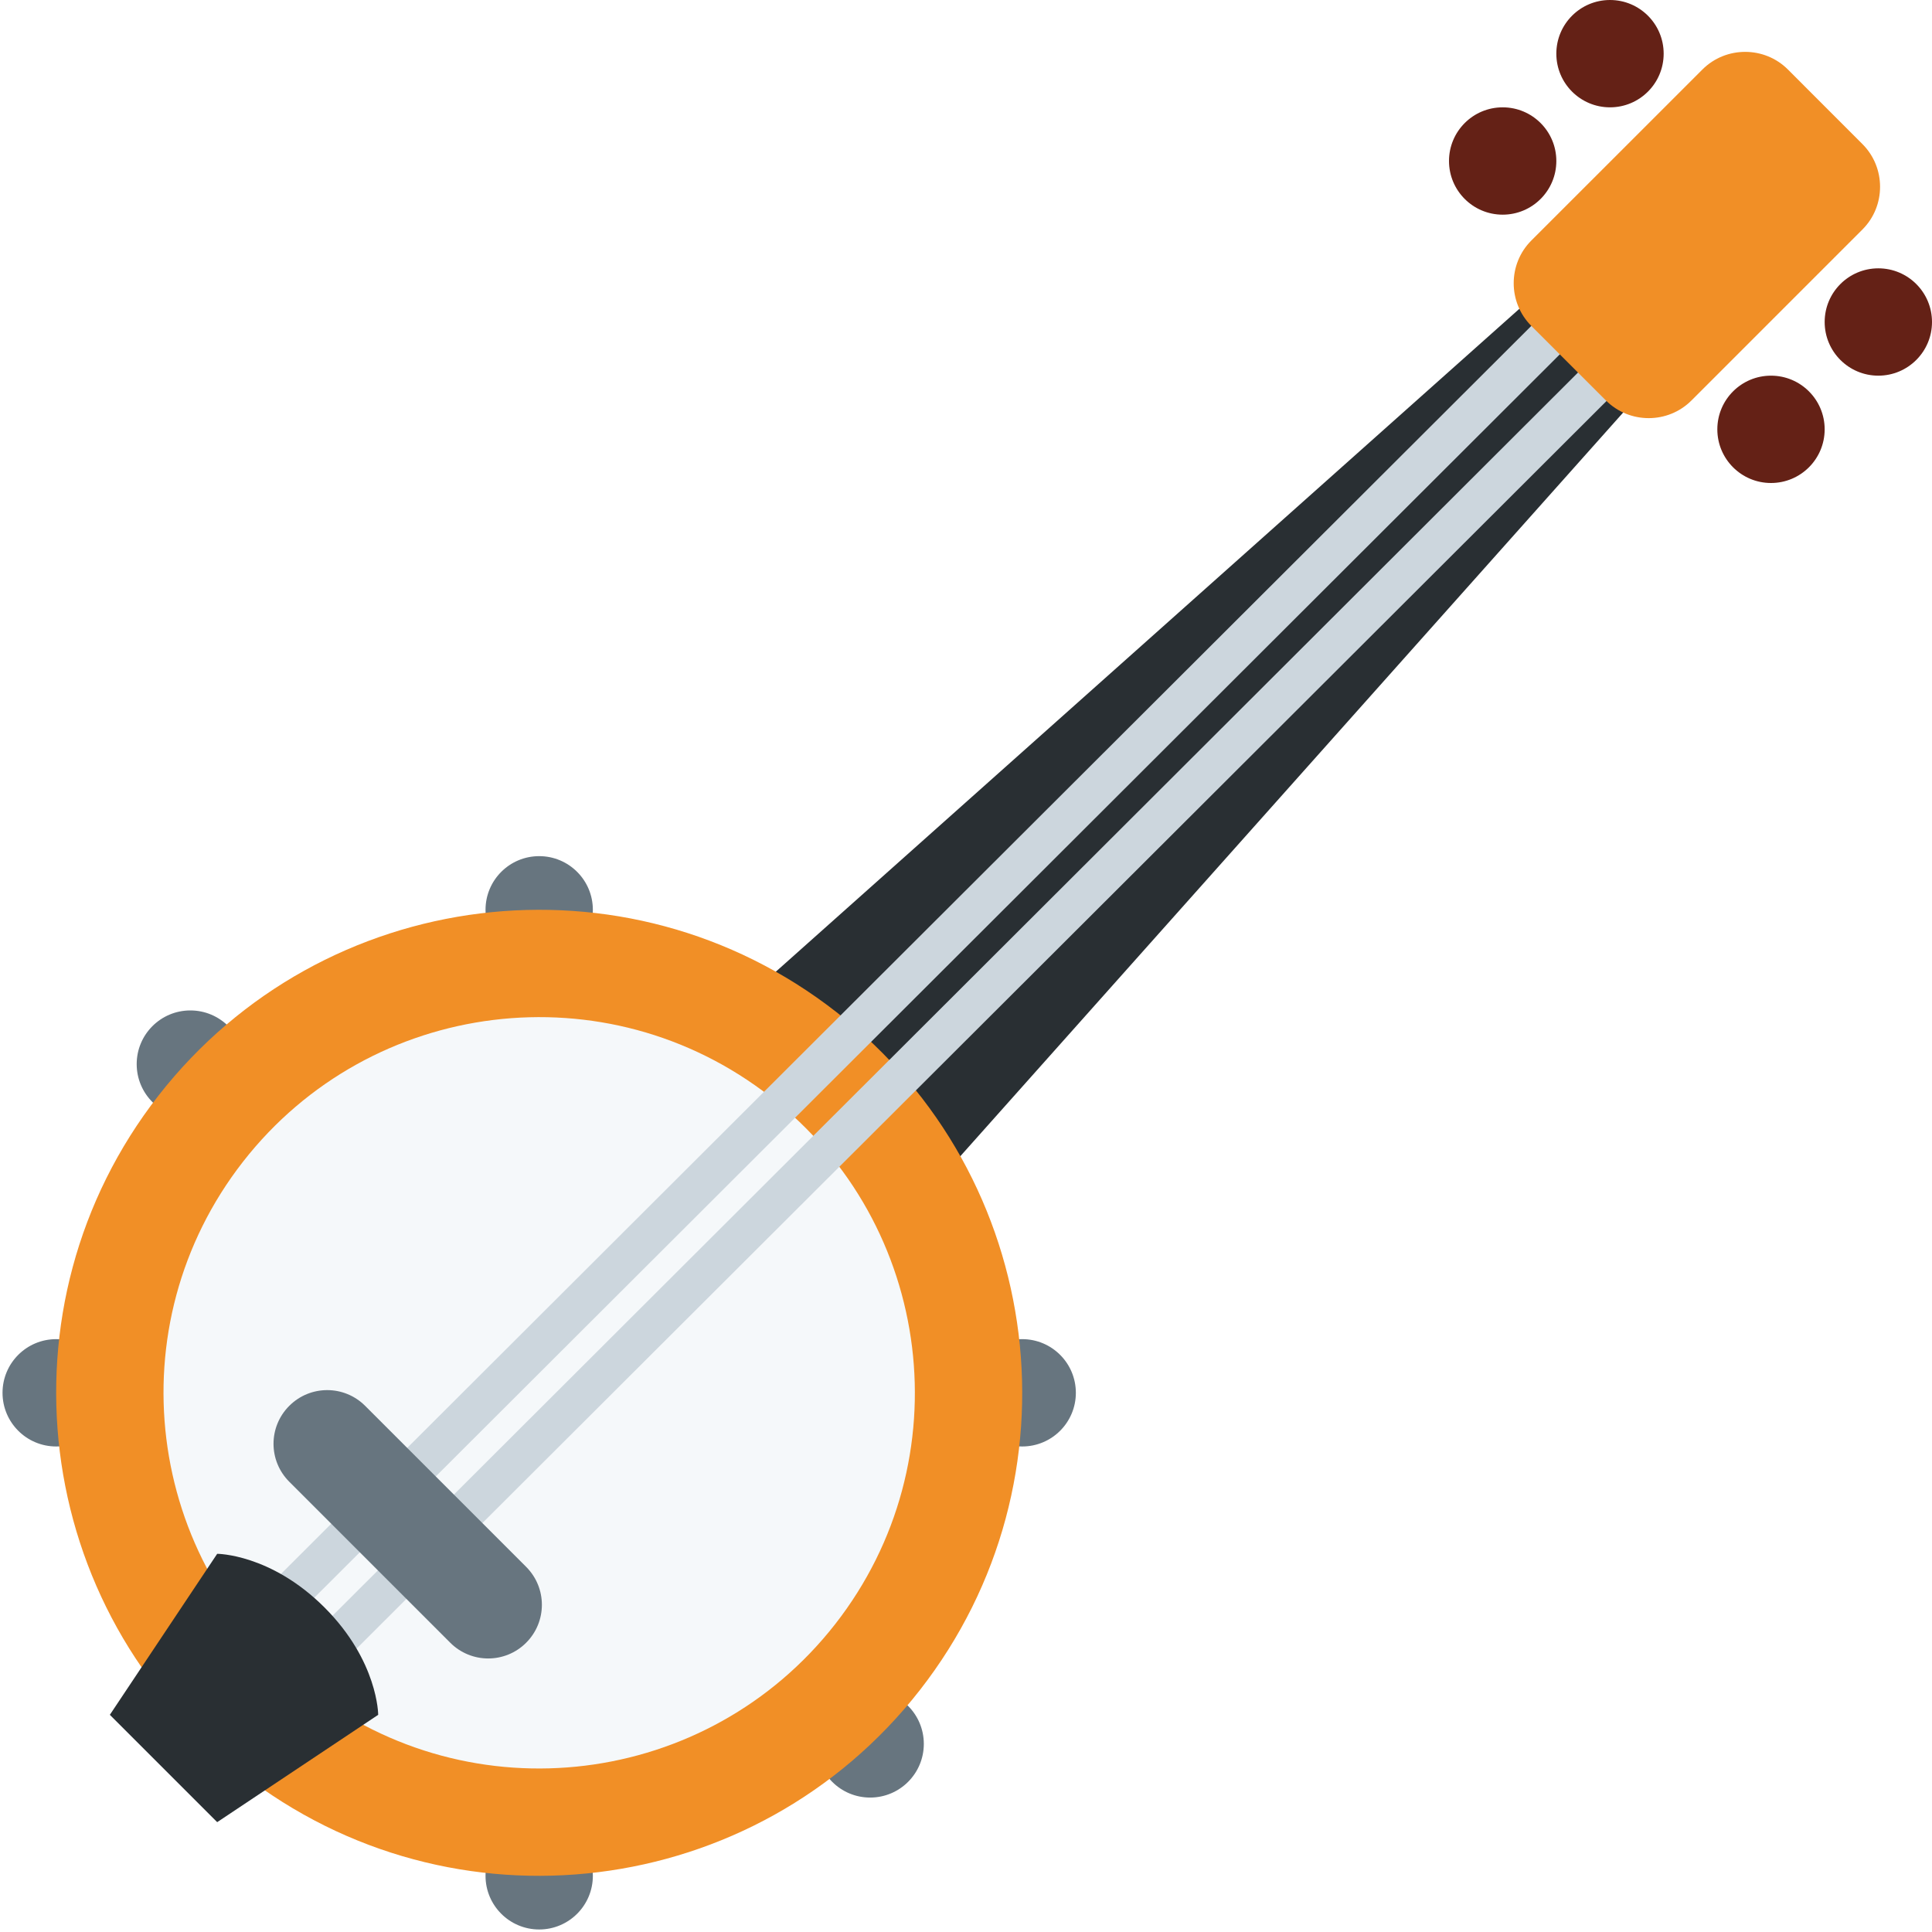
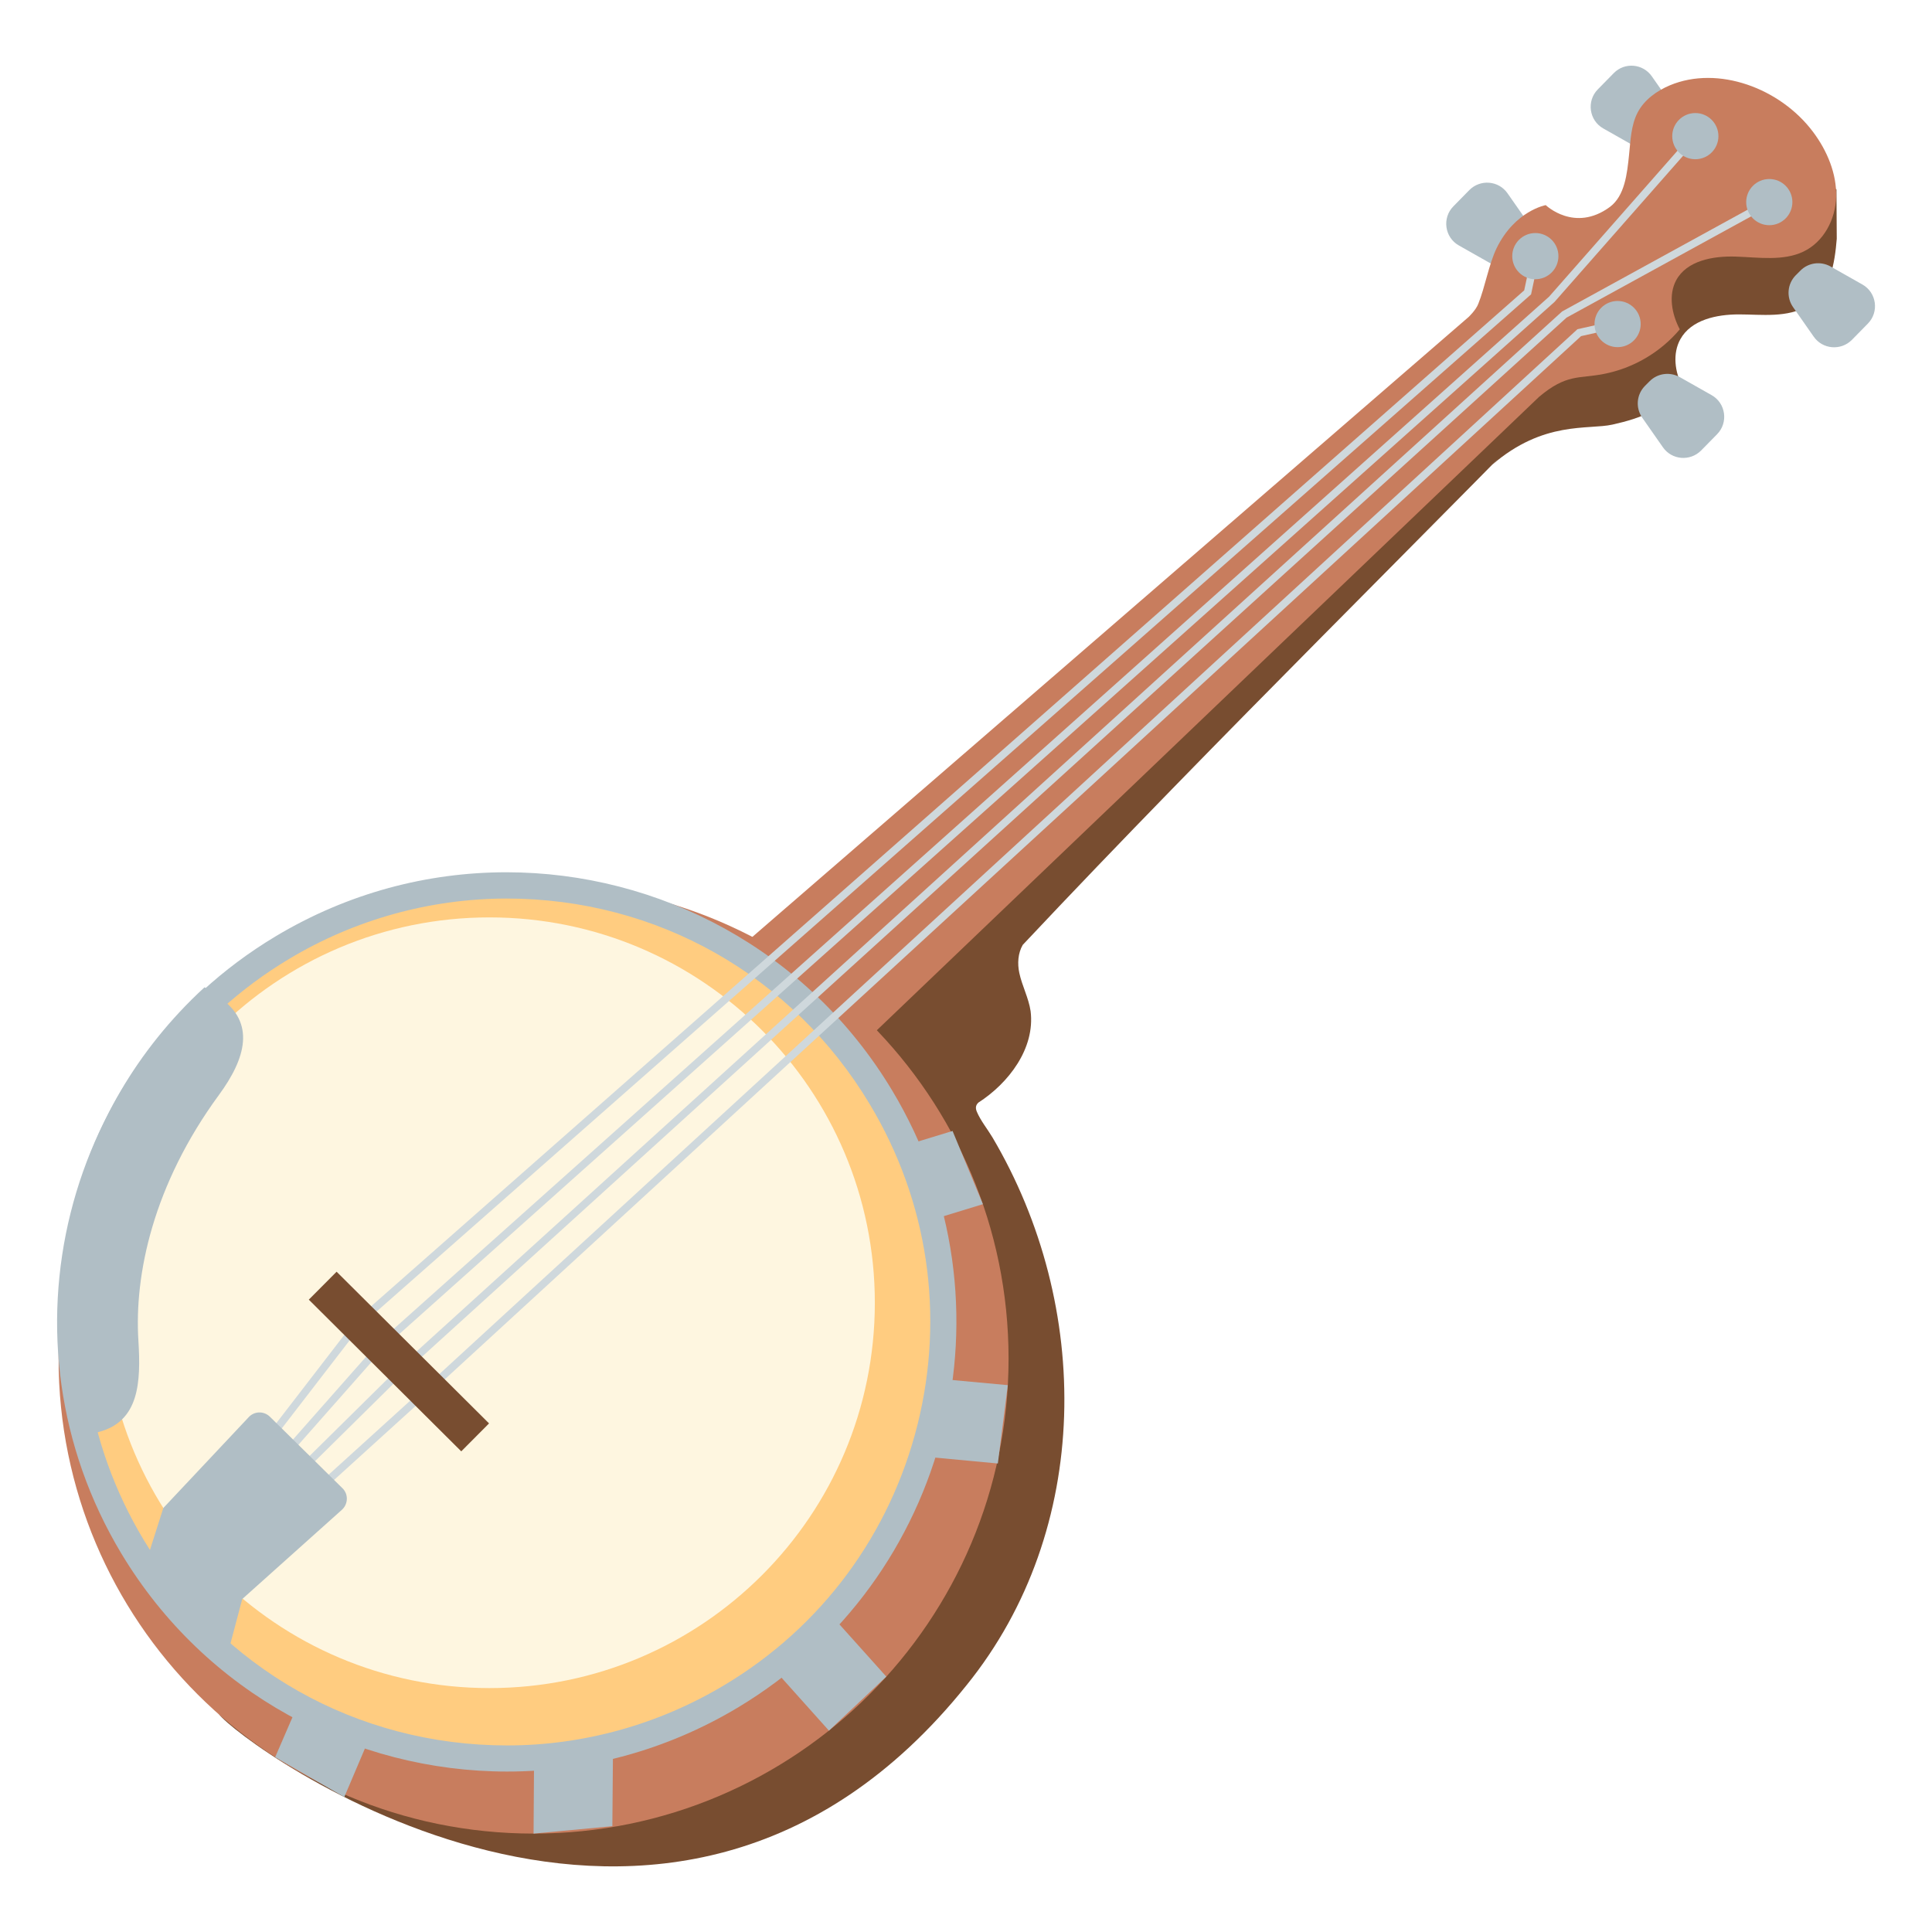
- <svg xmlns="http://www.w3.org/2000/svg" viewBox="0 0 36 36">
-   <circle fill="#67757F" cx="10.047" cy="16.953" r="1" />
-   <circle fill="#67757F" cx="1.047" cy="25.953" r="1" />
-   <circle fill="#67757F" cx="19.047" cy="25.953" r="1" />
-   <circle fill="#67757F" cx="10.047" cy="34.953" r="1" />
-   <circle fill="#67757F" cx="3.547" cy="19.828" r="1" />
-   <circle fill="#67757F" cx="16.214" cy="32.495" r="1" />
-   <path fill="#292F33" d="M32.339 5.338l-15.45 17.334-3.561-3.56L30.66 3.66z" />
-   <ellipse transform="rotate(-52.019 10.047 25.953)" fill="#F18F26" cx="10.047" cy="25.953" rx="9" ry="9" />
-   <ellipse transform="rotate(-52.019 10.047 25.953)" fill="#F5F8FA" cx="10.047" cy="25.953" rx="7" ry="7" />
-   <path fill="#CCD6DD" d="M4.628 29.934L28.8 5.807l.53.531L5.16 30.466zm.869.87L29.67 6.676l.531.531L6.028 31.335z" />
-   <path fill="#292F33" d="M2.047 31.953l2-3s1 0 2 1 1 2 1 2l-3 2-2-2z" />
-   <path fill="#67757F" d="M9.097 30.903c-.256 0-.512-.098-.707-.293l-3-3c-.391-.391-.391-1.023 0-1.414s1.023-.391 1.414 0l3 3c.391.391.391 1.023 0 1.414-.196.196-.452.293-.707.293z" />
-   <path fill="#F18F26" d="M34.704 2.685c.438.438.438 1.155-.001 1.592l-3.186 3.186c-.438.438-1.155.438-1.593-.001l-1.39-1.389c-.438-.438-.438-1.155.001-1.592l3.187-3.186c.438-.438 1.155-.438 1.593 0l1.389 1.39z" />
-   <circle fill="#642116" cx="33" cy="8" r="1" />
-   <circle fill="#642116" cx="35" cy="6" r="1" />
-   <circle fill="#642116" cx="28" cy="3" r="1" />
-   <circle fill="#642116" cx="30" cy="1" r="1" />
+ <svg xmlns="http://www.w3.org/2000/svg" version="1.1" id="Layer_2" x="0px" y="0px" viewBox="0 0 128 128" style="enable-background:new 0 0 128 128;" xml:space="preserve">
+   <g>
+     <path style="fill:#B0BEC5;" d="M99.88,12.81l1.37,1.96c0.45,0.65,0.24,1.81-0.21,2.2c-0.45,0.39-1.62,0.86-2.27,0.49l-2.12-1.2   c-0.94-0.53-1.12-1.82-0.36-2.59l1.06-1.08C98.08,11.86,99.29,11.96,99.88,12.81z" />
+     <path style="fill:#B0BEC5;" d="M109.44,5.06l1.37,1.96c0.45,0.65,0.26,1.62-0.14,2.2c-0.4,0.58-1.69,0.85-2.33,0.49l-2.12-1.2   c-0.94-0.53-1.12-1.82-0.36-2.59l1.06-1.08C107.64,4.11,108.85,4.21,109.44,5.06z" />
+     <path style="fill:#784D30;" d="M98.85,30.8c3.42-2.95,6.38-2.31,7.98-2.67c1.93-0.43,3.35-1,4.63-2.52   c-0.5-0.97-0.66-2.19-0.13-3.14c0.72-1.29,2.4-1.64,3.88-1.64c1.5,0,3.22,0.25,4.58-0.58c1.48-0.9,1.77-2.84,1.9-4.43l-0.02-3.27   c0,0-3.78-1.99-4.99-1.86L98.85,30.8z" />
+     <path style="fill:#B0BEC5;" d="M110.17,29.63l-1.37-1.96c-0.45-0.65-0.38-1.53,0.18-2.1l0.31-0.31c0.52-0.53,1.34-0.64,1.99-0.28   l2.12,1.2c0.94,0.53,1.12,1.82,0.36,2.59l-1.06,1.08C111.97,30.58,110.76,30.48,110.17,29.63z" />
+     <path style="fill:#B0BEC5;" d="M120.16,22.3l-1.37-1.96c-0.45-0.65-0.38-1.53,0.18-2.1l0.31-0.31c0.52-0.53,1.34-0.64,1.99-0.28   l2.12,1.2c0.94,0.53,1.12,1.82,0.36,2.59l-1.06,1.08C121.96,23.25,120.75,23.15,120.16,22.3z" />
+     <path style="fill:#784D30;" d="M107.77,21.69C94.52,35.37,80.75,48.78,67.76,62.6c-0.32,0.55-0.36,1.24-0.23,1.85   c0.18,0.86,0.62,1.66,0.75,2.54c0.31,2.48-1.47,4.78-3.46,6.06c-0.19,0.18-0.2,0.37-0.1,0.61c0.25,0.59,0.7,1.14,1.03,1.69   c6.61,11.18,6.62,25.97-1.69,36.27c-19.87,24.84-48.2,3.82-49.54,1.96l32.93-42.79l54.56-52.11L107.77,21.69z" />
+     <path style="fill:#C87D5E;" d="M120.12,8.74c-2.18-2.91-6.3-4.42-9.48-3.09c-0.88,0.37-1.7,0.96-2.14,1.8   c-0.44,0.84-0.47,1.84-0.57,2.8c-0.13,1.26-0.28,2.72-1.27,3.46c-2.34,1.72-4.25-0.12-4.25-0.12s-2.03,0.36-3.25,2.84   c-0.52,1.07-0.77,2.59-1.22,3.7C97.78,20.55,97.3,21,97.3,21L46.89,64.63l7.77,6.91l47.31-45.25c0,0,0,0,0,0   c1.82-1.53,2.61-1.19,4.26-1.51c1.98-0.38,3.78-1.44,5.06-2.96c-0.54-1.02-0.76-2.28-0.24-3.25c0.7-1.3,2.43-1.62,3.95-1.57   c1.52,0.05,3.14,0.31,4.48-0.33c1.34-0.64,2.13-2.12,2.17-3.64C121.69,11.52,121.06,9.99,120.12,8.74z" />
+     <line style="fill:none;" x1="56.36" y1="65.09" x2="9.66" y2="110.07" />
+     <g>
+       <circle style="fill:#C87D5E;" cx="35.35" cy="90.01" r="31.47" />
+     </g>
+     <polygon style="fill:#B0BEC5;" points="54.92,114.66 58.72,111.08 54.71,106.61 50.97,110.25  " />
+     <polygon style="fill:#B0BEC5;" points="66.77,91.77 62.11,91.34 60.66,96.45 66.11,96.96  " />
+     <polygon style="fill:#B0BEC5;" points="35.35,121.48 40.57,120.99 40.62,115 35.39,115.55  " />
+     <path style="fill:#B0BEC5;" d="M18.23,116.42l4.58,2.64l1.81-4.26c-1.38-0.67-3.26-1.61-4.66-2.38L18.23,116.42z" />
+     <polygon style="fill:#B0BEC5;" points="65.12,79.78 63.11,74.93 58.78,76.25 60.28,81.26  " />
+     <g>
+       <path style="fill:#FFCC80;" d="M33.6,116.5c-10.27,0-19.54-5.25-24.82-14.04C0.57,88.79,5.02,71,18.69,62.79    c4.5-2.7,9.64-4.13,14.86-4.13c10.27,0,19.54,5.25,24.82,14.04c8.21,13.67,3.76,31.47-9.91,39.68    C43.96,115.08,38.82,116.5,33.6,116.5z" />
+       <path style="fill:#B0BEC5;" d="M33.55,57.79v1.74c9.96,0,18.96,5.09,24.07,13.62c3.86,6.42,4.98,13.96,3.17,21.23    c-1.82,7.27-6.35,13.4-12.78,17.25c-4.36,2.62-9.35,4.01-14.41,4.01c-9.96,0-18.96-5.09-24.08-13.62    c-3.86-6.42-4.98-13.96-3.16-21.23c1.82-7.27,6.35-13.4,12.78-17.25c4.36-2.62,9.35-4,14.41-4.01L33.55,57.79 M33.55,57.79    c-5.22,0-10.5,1.37-15.3,4.25C4.14,70.51-0.43,88.81,8.03,102.91c5.59,9.31,15.45,14.46,25.57,14.46c5.22,0,10.5-1.37,15.3-4.25    c14.11-8.47,18.68-26.77,10.21-40.87C53.53,62.94,43.66,57.79,33.55,57.79L33.55,57.79z" />
+     </g>
+     <circle style="fill:#FEF6E0;" cx="32.43" cy="86.31" r="25.53" />
+     <path style="fill:#B0BEC5;" d="M9.17,88.83c-0.28-4.38,0.97-10.33,5.33-16.28c1.77-2.41,2.48-4.81,0.01-6.49l-0.96-0.65   c-9.13,8.4-11.18,20.38-8.59,29.88l1.59-0.42C9.22,94.16,9.34,91.59,9.17,88.83z" />
+     <line style="fill:none;stroke:#CFD8DC;stroke-width:0.5;stroke-miterlimit:10;" x1="23.79" y1="87.58" x2="17.85" y2="95.29" />
+     <line style="fill:none;stroke:#CFD8DC;stroke-width:0.5;stroke-miterlimit:10;" x1="21.42" y1="98.36" x2="28.33" y2="92.09" />
+     <line style="fill:none;stroke:#CFD8DC;stroke-width:0.5;stroke-miterlimit:10;" x1="20.36" y1="96.96" x2="26.81" y2="90.59" />
+     <line style="fill:none;stroke:#CFD8DC;stroke-width:0.5;stroke-miterlimit:10;" x1="19.04" y1="96.17" x2="25.3" y2="89.08" />
+     <path style="fill:#B0BEC5;" d="M15.18,109.22l-5.66-5.23l1.3-4.08l5.63-5.99c0.37-0.43,1.02-0.46,1.43-0.06l4.81,4.74   c0.4,0.39,0.38,1.04-0.03,1.42l-6.61,5.92L15.18,109.22z" />
+     <g>
+       <polyline style="fill:none;stroke:#CFD8DC;stroke-width:0.5;stroke-miterlimit:10;" points="23.79,87.58 101.21,19.37     101.72,16.97   " />
+       <polyline style="fill:none;stroke:#CFD8DC;stroke-width:0.5;stroke-miterlimit:10;" points="25.3,89.08 102.81,19.83 112.32,9.02       " />
+       <polyline style="fill:none;stroke:#CFD8DC;stroke-width:0.5;stroke-miterlimit:10;" points="26.81,90.59 103.64,20.84     117.22,13.39   " />
+       <polyline style="fill:none;stroke:#CFD8DC;stroke-width:0.5;stroke-miterlimit:10;" points="28.33,92.09 104.63,22.04     107.17,21.47   " />
+     </g>
+     <line style="fill:none;stroke:#784D30;stroke-width:2.611;stroke-miterlimit:10;" x1="21.38" y1="85.18" x2="31.48" y2="95.23" />
+     <circle style="fill:#B0BEC5;" cx="101.72" cy="16.97" r="1.53" />
+     <circle style="fill:#B0BEC5;" cx="107.17" cy="21.47" r="1.53" />
+     <circle style="fill:#B0BEC5;" cx="112.32" cy="9.02" r="1.53" />
+     <circle style="fill:#B0BEC5;" cx="117.22" cy="13.39" r="1.53" />
+   </g>
</svg>
